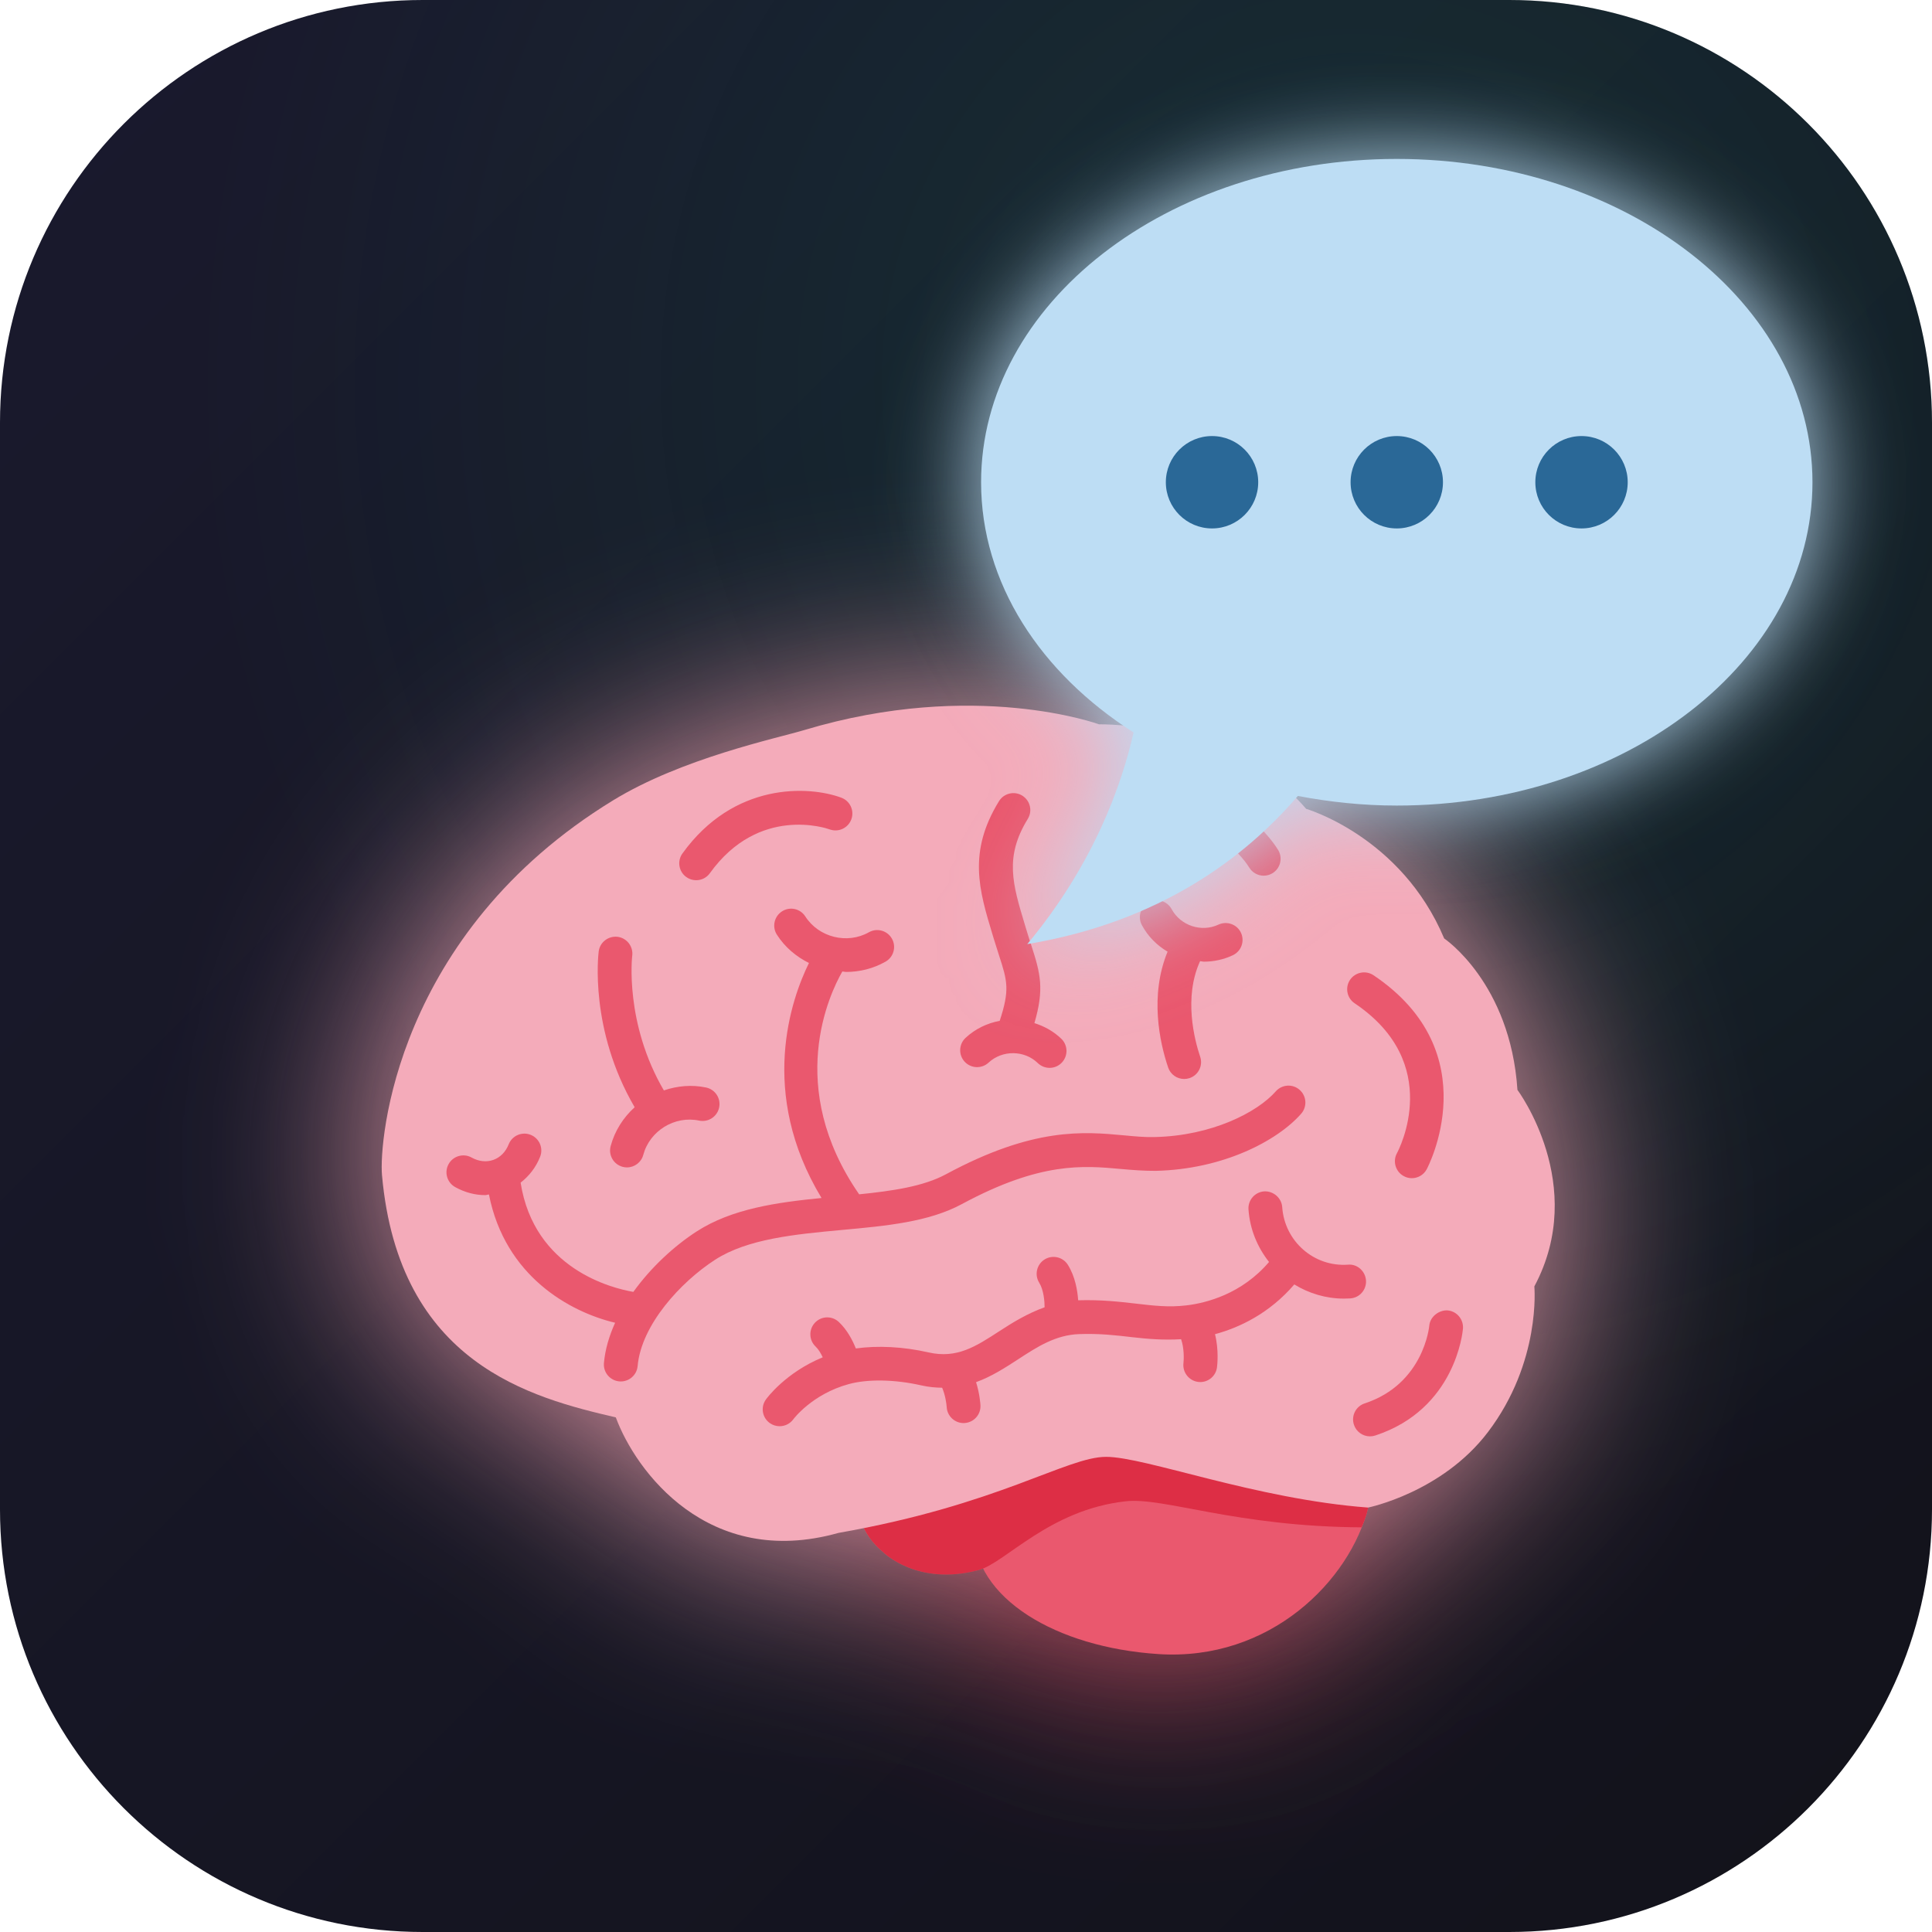
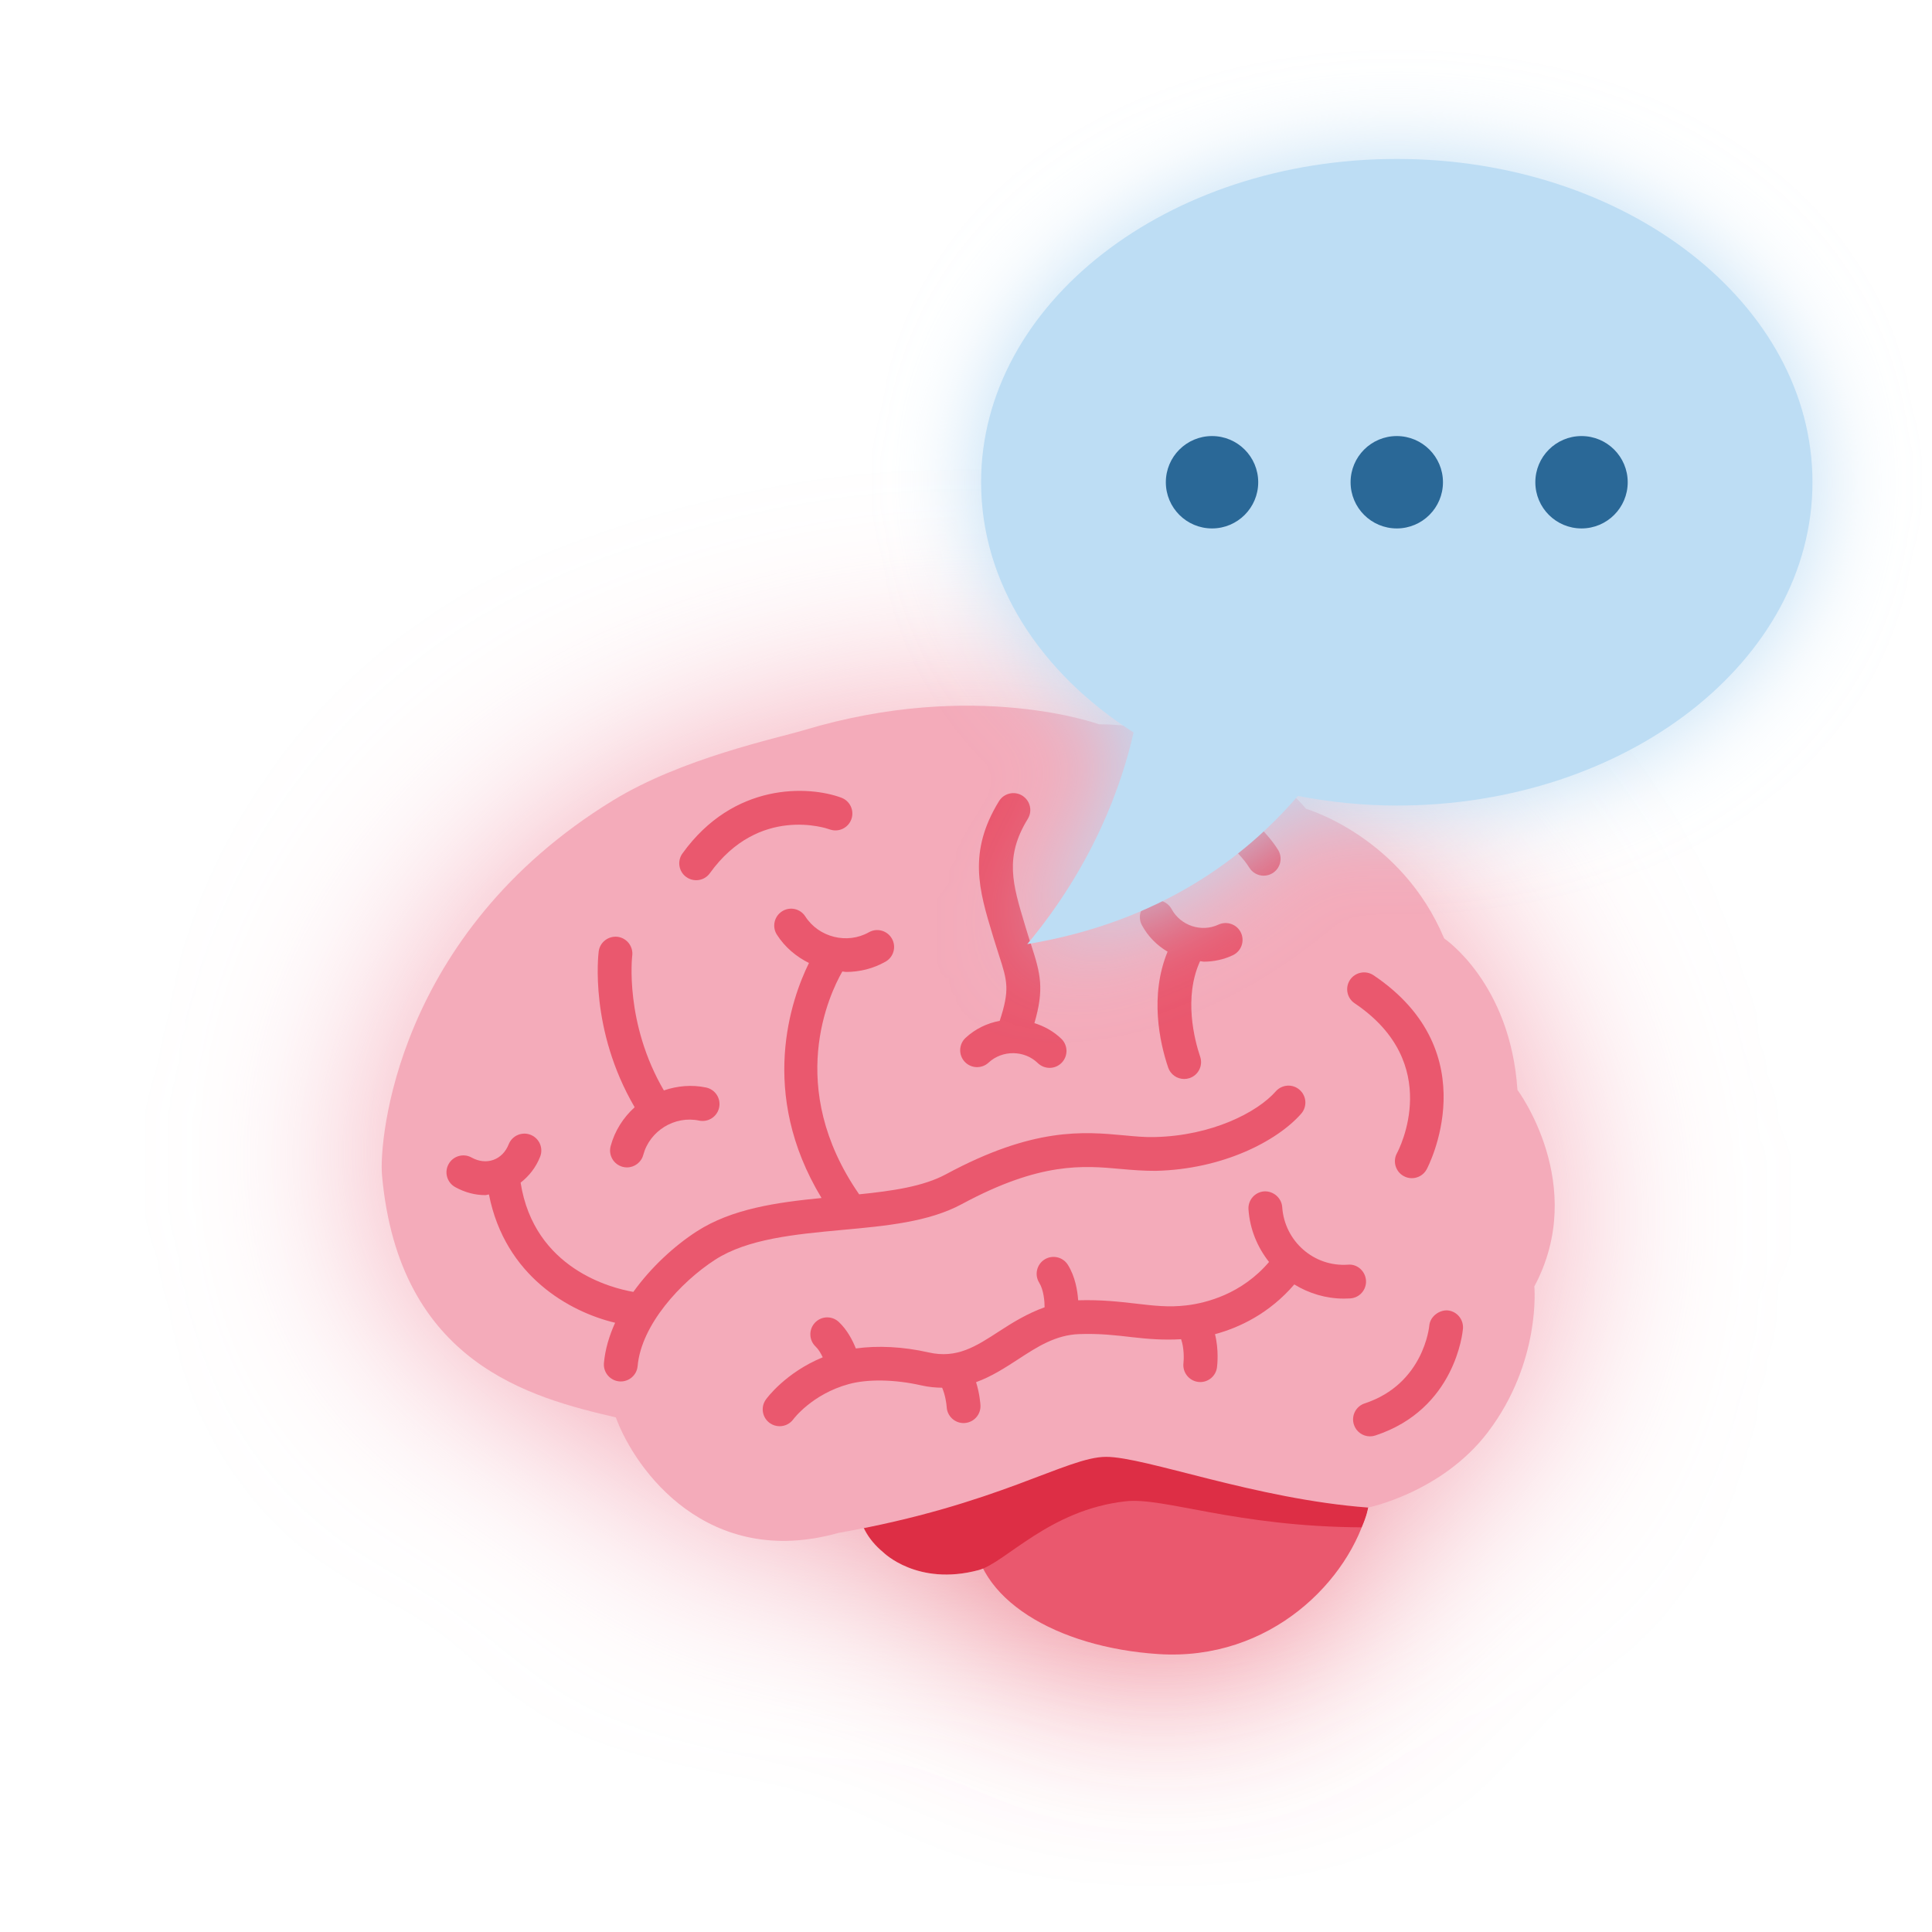
<svg xmlns="http://www.w3.org/2000/svg" viewBox="0 0 128 128">
  <defs>
    <linearGradient id="bgGrad" x1="0%" y1="0%" x2="100%" y2="100%">
      <stop offset="0%" style="stop-color:#1a1a2e" />
      <stop offset="100%" style="stop-color:#12121a" />
    </linearGradient>
    <radialGradient id="glowGrad" cx="70%" cy="20%" r="60%">
      <stop offset="0%" style="stop-color:rgba(16,185,129,0.15)" />
      <stop offset="100%" style="stop-color:rgba(16,185,129,0)" />
    </radialGradient>
    <filter id="brainGlow" x="-50%" y="-50%" width="200%" height="200%">
      <feGaussianBlur stdDeviation="3" result="blur" />
      <feMerge>
        <feMergeNode in="blur" />
        <feMergeNode in="SourceGraphic" />
      </feMerge>
    </filter>
    <filter id="bubbleGlow" x="-50%" y="-50%" width="200%" height="200%">
      <feGaussianBlur stdDeviation="2" result="blur" />
      <feMerge>
        <feMergeNode in="blur" />
        <feMergeNode in="SourceGraphic" />
      </feMerge>
    </filter>
  </defs>
-   <rect x="0" y="0" width="128" height="128" rx="28" ry="28" fill="url(#bgGrad)" />
-   <rect x="0" y="0" width="128" height="128" rx="28" ry="28" fill="url(#glowGrad)" />
  <g transform="translate(24, 38) scale(2.24)" filter="url(#brainGlow)">
    <path fill="#EA596E" d="M29.896 26.667c.003.283-.07.653-.146.958-.531 2.145-2.889 4.552-6.208 4.333-3.008-.198-5.458-1.642-5.458-3.667s2.444-3.667 5.458-3.667 6.335.018 6.354 2.043z" />
    <path fill="#DD2E44" d="M23.542 24.964c-1.619 0-5.314.448-6.162.448-1.498 0-2.713.94-2.713 2.1 0 .558.286 1.062.744 1.438 0 0 1.006 1.009 2.818.525.793-.212 2.083-1.786 4.354-2.036 1.131-.125 3.25.75 6.974.771.16-.344.193-.583.193-.583 0-2.027-3.194-2.663-6.208-2.663z" />
    <path fill="#F4ABBA" d="M29.75 27.625s2.184-.443 3.542-2.229c1.583-2.083 1.375-4.312 1.375-4.312 1.604-3-.5-5.813-.5-5.813C33.958 12.104 32 10.792 32 10.792c-1.271-3.021-4.083-3.833-4.083-3.833-2.208-2.583-6.125-2.5-6.125-2.5s-3.67-1.345-8.708.167c-.833.25-3.625.833-5.667 2.083C.981 10.649.494 16.793.584 17.792 1.083 23.375 5 24.375 7.5 24.958c.583 1.583 2.729 4.5 6.583 3.417 4.75-.833 6.75-2.25 7.917-2.25s4.417 1.25 7.75 1.5z" />
    <g fill="#EA596E">
      <path d="M17.737 18.648c2.328-1.255 3.59-1.138 4.704-1.037.354.032.689.057 1.028.055 1.984-.045 3.591-.881 4.302-1.69.182-.208.161-.523-.046-.706-.206-.182-.521-.163-.706.045-.548.624-1.899 1.313-3.573 1.351-.3.009-.601-.021-.913-.05-1.195-.111-2.679-.247-5.271 1.152-.665.359-1.577.492-2.565.592-2.197-3.171-.875-5.933-.497-6.591.037.002.073.014.111.014.4 0 .802-.098 1.166-.304.24-.136.325-.441.189-.681s-.441-.325-.681-.189c-.64.362-1.482.153-1.88-.467-.149-.233-.458-.301-.69-.151-.232.149-.3.458-.151.69.237.371.571.65.948.837-.521 1.058-1.51 3.84.372 6.951-1.324.13-2.65.317-3.688.986-.67.432-1.355 1.064-1.878 1.791-.629-.108-2.932-.675-3.334-3.231.25-.194.452-.45.577-.766.102-.257-.024-.547-.281-.649s-.547.024-.649.281c-.089.225-.25.389-.454.461-.202.072-.431.048-.643-.07-.243-.135-.546-.046-.68.194-.134.241-.047.546.194.68.284.158.588.238.89.238.037 0 .072-.017.109-.019.476 2.413 2.383 3.473 3.732 3.794-.176.388-.295.788-.331 1.192-.024.274.179.518.454.542l.045.002c.256 0 .475-.195.498-.456.108-1.213 1.265-2.48 2.293-3.145.964-.621 2.375-.752 3.741-.879 1.325-.121 2.577-.237 3.558-.767zm12.866-1.504c-.131.242-.041.546.2.677.076.042.159.062.24.062.176 0 .347-.093.438-.259.019-.034 1.842-3.449-1.571-5.744-.228-.152-.539-.093-.694.136-.154.229-.093.54.136.694 2.644 1.778 1.309 4.326 1.251 4.434zM9.876 9.07c.156 0 .309-.072.406-.208 1.45-2.017 3.458-1.327 3.543-1.295.259.094.544-.038.64-.296.096-.259-.036-.546-.295-.642-.96-.356-3.177-.468-4.7 1.65-.161.223-.11.536.114.697.089.064.191.094.292.094zm13.072-1.888c2.225-.181 3.237 1.432 3.283 1.508.094.158.26.246.431.246.086 0 .174-.022.253-.069.238-.14.318-.446.179-.684-.054-.091-1.34-2.218-4.224-1.998-.275.021-.48.262-.459.538.022.275.271.484.537.459zm9.15 14.611c-.246-.014-.517.181-.539.457-.002.018-.161 1.719-1.91 2.294-.262.086-.405.368-.318.631.068.21.265.344.475.344.052 0 .104-.008.156-.025 2.372-.778 2.586-3.064 2.594-3.161.021-.276-.183-.518-.458-.54z" />
      <path d="M7.347 16.934c-.072.267.086.541.353.613.043.012.087.017.13.017.221 0 .422-.147.482-.37.19-.711.927-1.167 1.652-1.014.271.055.535-.116.592-.387.057-.27-.116-.535-.387-.592-.426-.09-.854-.048-1.248.086-1.166-1.994-.939-3.96-.936-3.981.036-.273-.156-.524-.429-.562-.272-.033-.524.154-.562.427-.013.097-.28 2.316 1.063 4.614-.334.301-.588.694-.71 1.149zm11.179-2.47c.407-.377 1.06-.37 1.455.015.098.094.223.141.349.141.131 0 .261-.051.358-.152.192-.198.188-.515-.01-.707-.23-.223-.505-.372-.797-.465.296-1.016.179-1.467-.096-2.312-.048-.147-.101-.311-.157-.498l-.03-.1c-.364-1.208-.605-2.005.087-3.13.145-.235.071-.543-.164-.688-.231-.144-.542-.073-.688.164-.928 1.508-.587 2.637-.192 3.944l.03.1c.059.194.113.364.163.517.247.761.322 1.016.02 1.936-.369.069-.722.236-1.01.504-.202.188-.213.505-.025.707.189.202.506.212.707.024zm6.365-2.985c.291 0 .585-.061.859-.191.25-.118.357-.416.239-.666-.117-.25-.419-.354-.665-.239-.502.236-1.121.031-1.384-.457-.131-.244-.436-.333-.677-.205-.243.13-.335.434-.204.677.18.336.448.601.76.785-.537 1.305-.232 2.691.017 3.426.07.209.265.34.474.34.053 0 .106-.008.16-.026.262-.088.402-.372.313-.633-.168-.498-.494-1.756-.002-2.826.038.002.073.015.11.015zm4.797 9.429c-.019-.275-.257-.492-.531-.467-1.014.072-1.878-.697-1.947-1.703-.02-.275-.265-.48-.533-.465-.275.019-.483.258-.465.533.041.59.266 1.122.608 1.555-.804.946-1.857 1.215-2.444 1.284-.519.062-.973.009-1.498-.053-.481-.055-1.025-.118-1.698-.098l-.005.001c-.02-.286-.088-.703-.305-1.05-.146-.233-.455-.304-.689-.158-.233.146-.305.455-.158.689.134.215.159.558.159.725-.504.181-.94.447-1.334.704-.704.458-1.259.82-2.094.632-.756-.173-1.513-.208-2.155-.118-.1-.251-.258-.551-.502-.782-.201-.19-.517-.182-.707.02-.189.2-.181.517.02.707.086.081.154.199.209.317-1.103.454-1.656 1.213-1.682 1.25-.16.224-.107.533.115.694.088.063.19.094.292.094.155 0 .308-.071.406-.205.005-.008.554-.743 1.637-1.04.56-.154 1.363-.141 2.146.037.219.05.422.067.619.07.093.218.129.477.134.573.016.266.236.472.499.472l.027-.001c.275-.015.486-.248.473-.523-.003-.05-.023-.346-.13-.686.461-.167.862-.428 1.239-.673.572-.373 1.113-.726 1.82-.749.592-.021 1.08.036 1.551.091.474.055.94.091 1.454.061.091.253.084.591.07.704-.033.273.16.523.434.559.021.003.042.004.063.004.247 0 .462-.183.495-.435.008-.062.059-.512-.059-.981.718-.193 1.608-.612 2.345-1.471.431.264.934.419 1.469.419.062 0 .125-.002.187-.006.275-.018.483-.255.465-.531z" />
    </g>
  </g>
  <g transform="translate(65, 9) scale(1.53)" filter="url(#bubbleGlow)">
    <path fill="#BDDDF4" d="M18 1C8.059 1 0 7.268 0 15c0 4.368 2.574 8.268 6.604 10.835C6.08 28.144 4.859 31.569 2 35c5.758-.96 9.439-3.761 11.716-6.416 1.376.262 2.805.416 4.284.416 9.941 0 18-6.268 18-14S27.941 1 18 1z" />
    <circle fill="#2A6797" cx="18" cy="15" r="2" />
    <circle fill="#2A6797" cx="26" cy="15" r="2" />
    <circle fill="#2A6797" cx="10" cy="15" r="2" />
  </g>
</svg>
